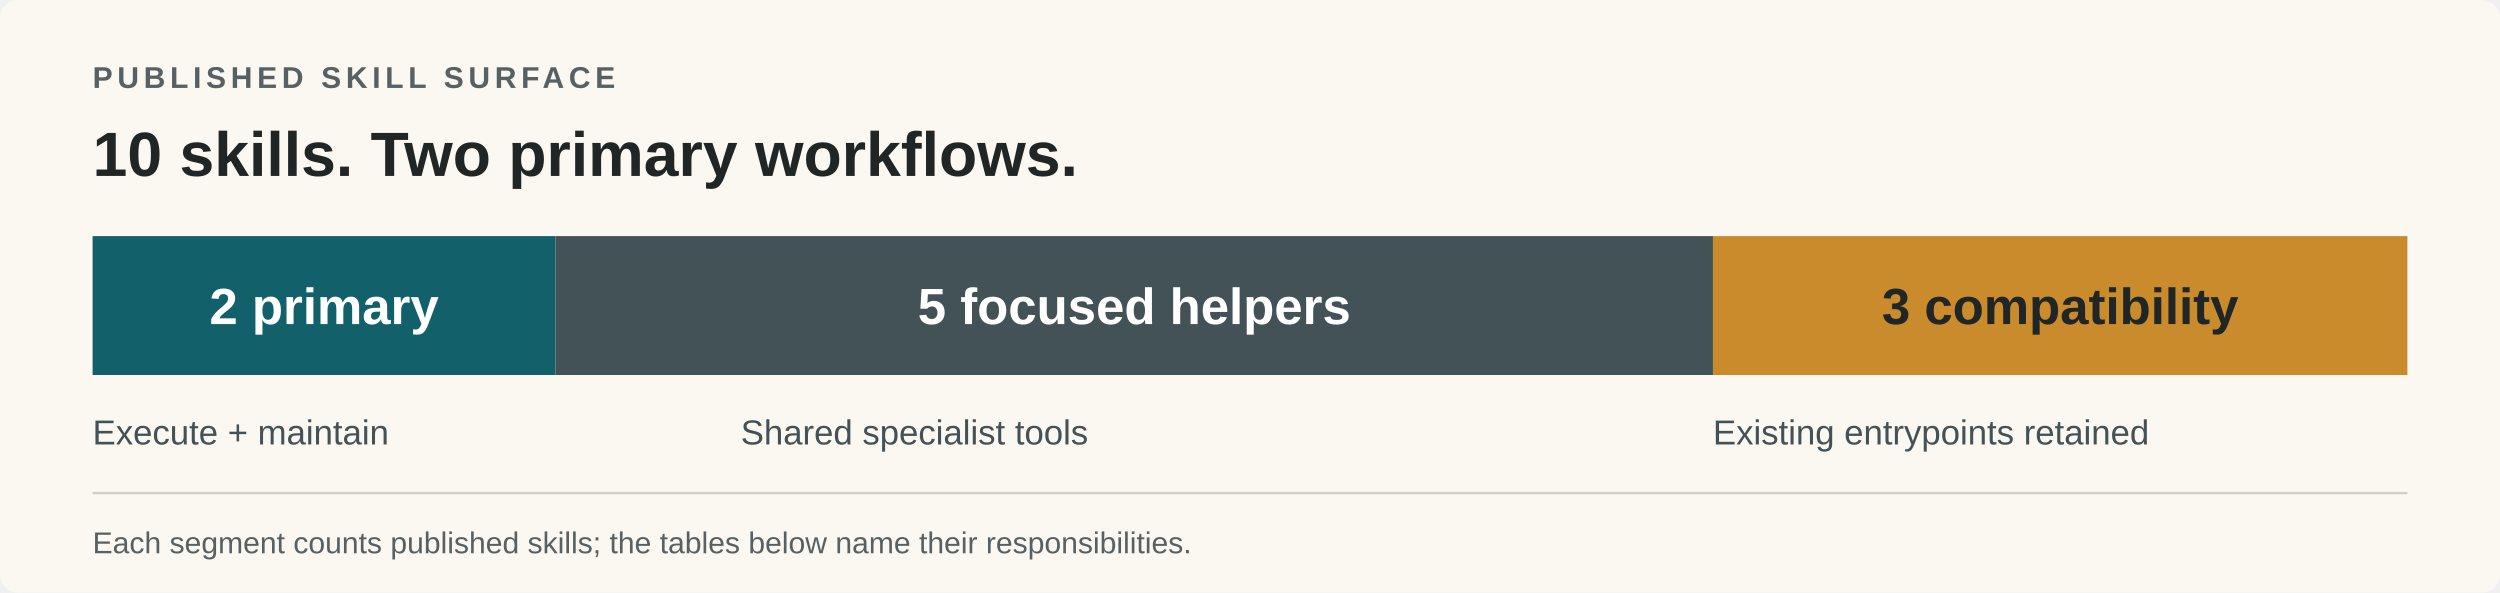
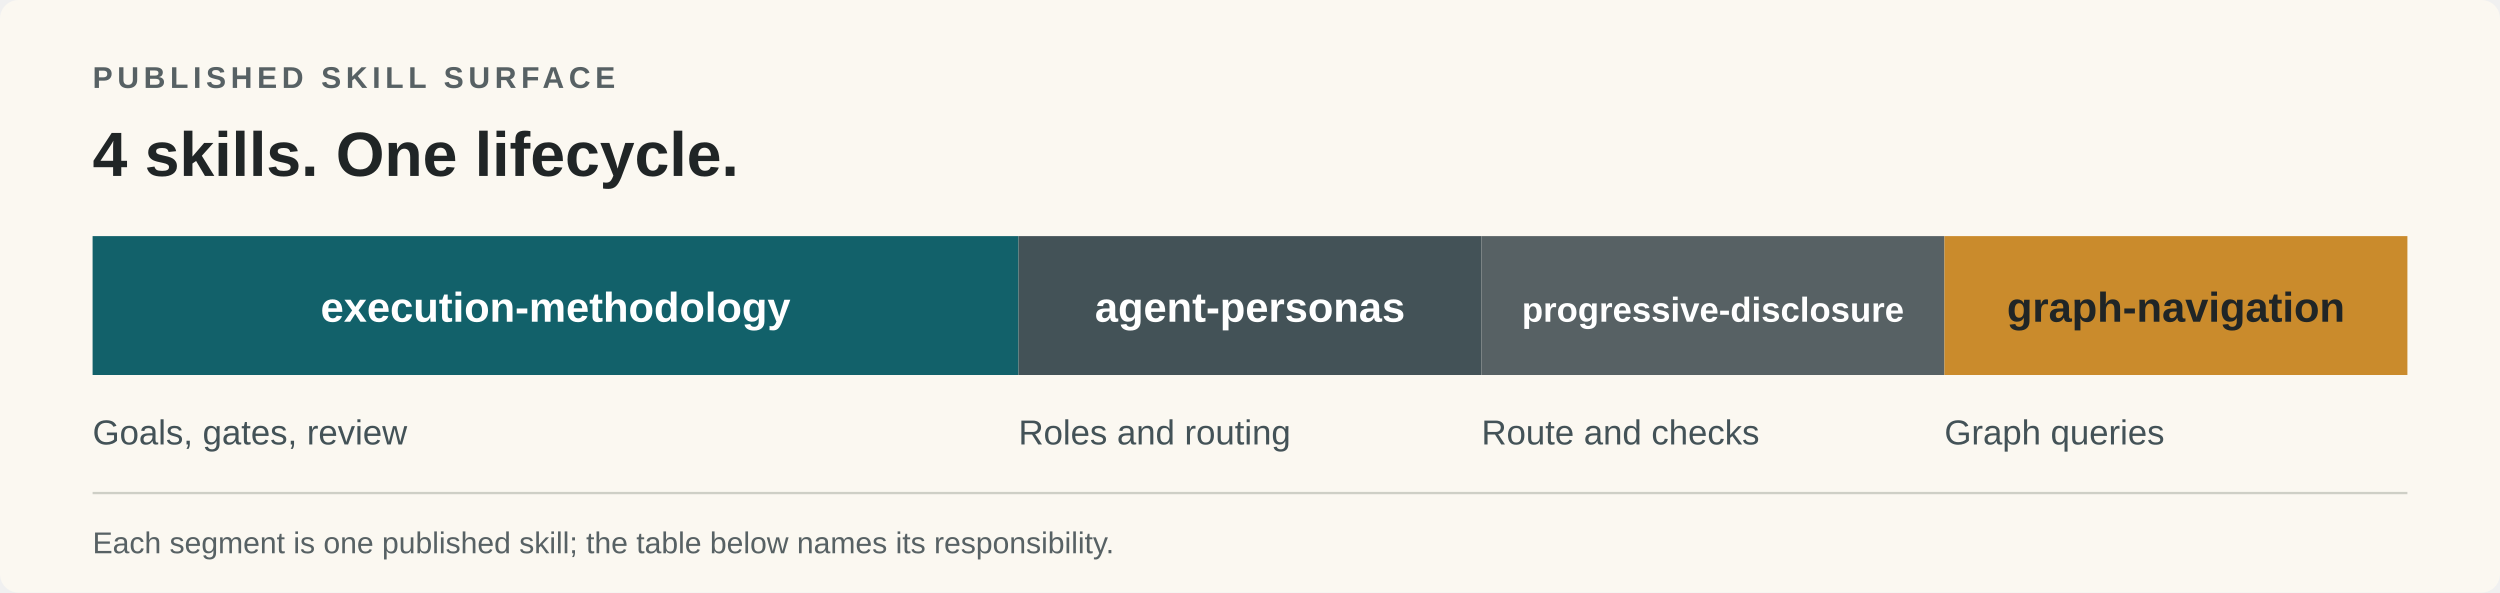
<svg xmlns="http://www.w3.org/2000/svg" width="1080" height="256" viewBox="0 0 1080 256" role="img" aria-labelledby="title desc">
  <rect width="1080" height="256" rx="8" fill="#fbf8f1" />
  <g font-family="-apple-system,BlinkMacSystemFont,Segoe UI,Arial,sans-serif">
    <text x="40" y="38" font-size="13" font-weight="700" letter-spacing="2" fill="#576164">PUBLISHED SKILL SURFACE</text>
-     <text x="40" y="76" font-size="27" font-weight="700" fill="#202526">10 skills. Two primary workflows.</text>
-     <rect x="40" y="102" width="200" height="60" fill="#12616a" />
-     <rect x="240" y="102" width="500" height="60" fill="#435257" />
-     <rect x="740" y="102" width="300" height="60" fill="#ca8b2c" />
-     <g fill="#fff" font-size="22" font-weight="650" text-anchor="middle">
-       <text x="140" y="140">2 primary</text>
-       <text x="490" y="140">5 focused helpers</text>
-       <text x="890" y="140" fill="#202526">3 compatibility</text>
+     <text x="40" y="76" font-size="27" font-weight="700" fill="#202526">4 skills. One lifecycle.</text>
+     <rect x="40" y="102" width="400" height="60" fill="#12616a" />
+     <rect x="440" y="102" width="200" height="60" fill="#435257" />
+     <rect x="640" y="102" width="200" height="60" fill="#576164" />
+     <rect x="840" y="102" width="200" height="60" fill="#ca8b2c" />
+     <g fill="#fff" font-size="18" font-weight="650" text-anchor="middle">
+       <text x="240" y="139">execution-methodology</text>
+       <text x="540" y="139">agent-personas</text>
+       <text x="740" y="139" font-size="15">progressive-disclosure</text>
+       <text x="940" y="139" fill="#202526">graph-navigation</text>
    </g>
    <g font-size="15" fill="#435257">
-       <text x="40" y="192">Execute + maintain</text>
-       <text x="320" y="192">Shared specialist tools</text>
-       <text x="740" y="192">Existing entrypoints retained</text>
+       <text x="40" y="192">Goals, gates, review</text>
+       <text x="440" y="192">Roles and routing</text>
+       <text x="640" y="192">Route and checks</text>
+       <text x="840" y="192">Graph queries</text>
    </g>
    <path d="M40 213H1040" stroke="#cecfc6" />
-     <text x="40" y="239" font-size="13" fill="#576164">Each segment counts published skills; the tables below name their responsibilities.</text>
+     <text x="40" y="239" font-size="13" fill="#576164">Each segment is one published skill; the table below names its responsibility.</text>
  </g>
</svg>
